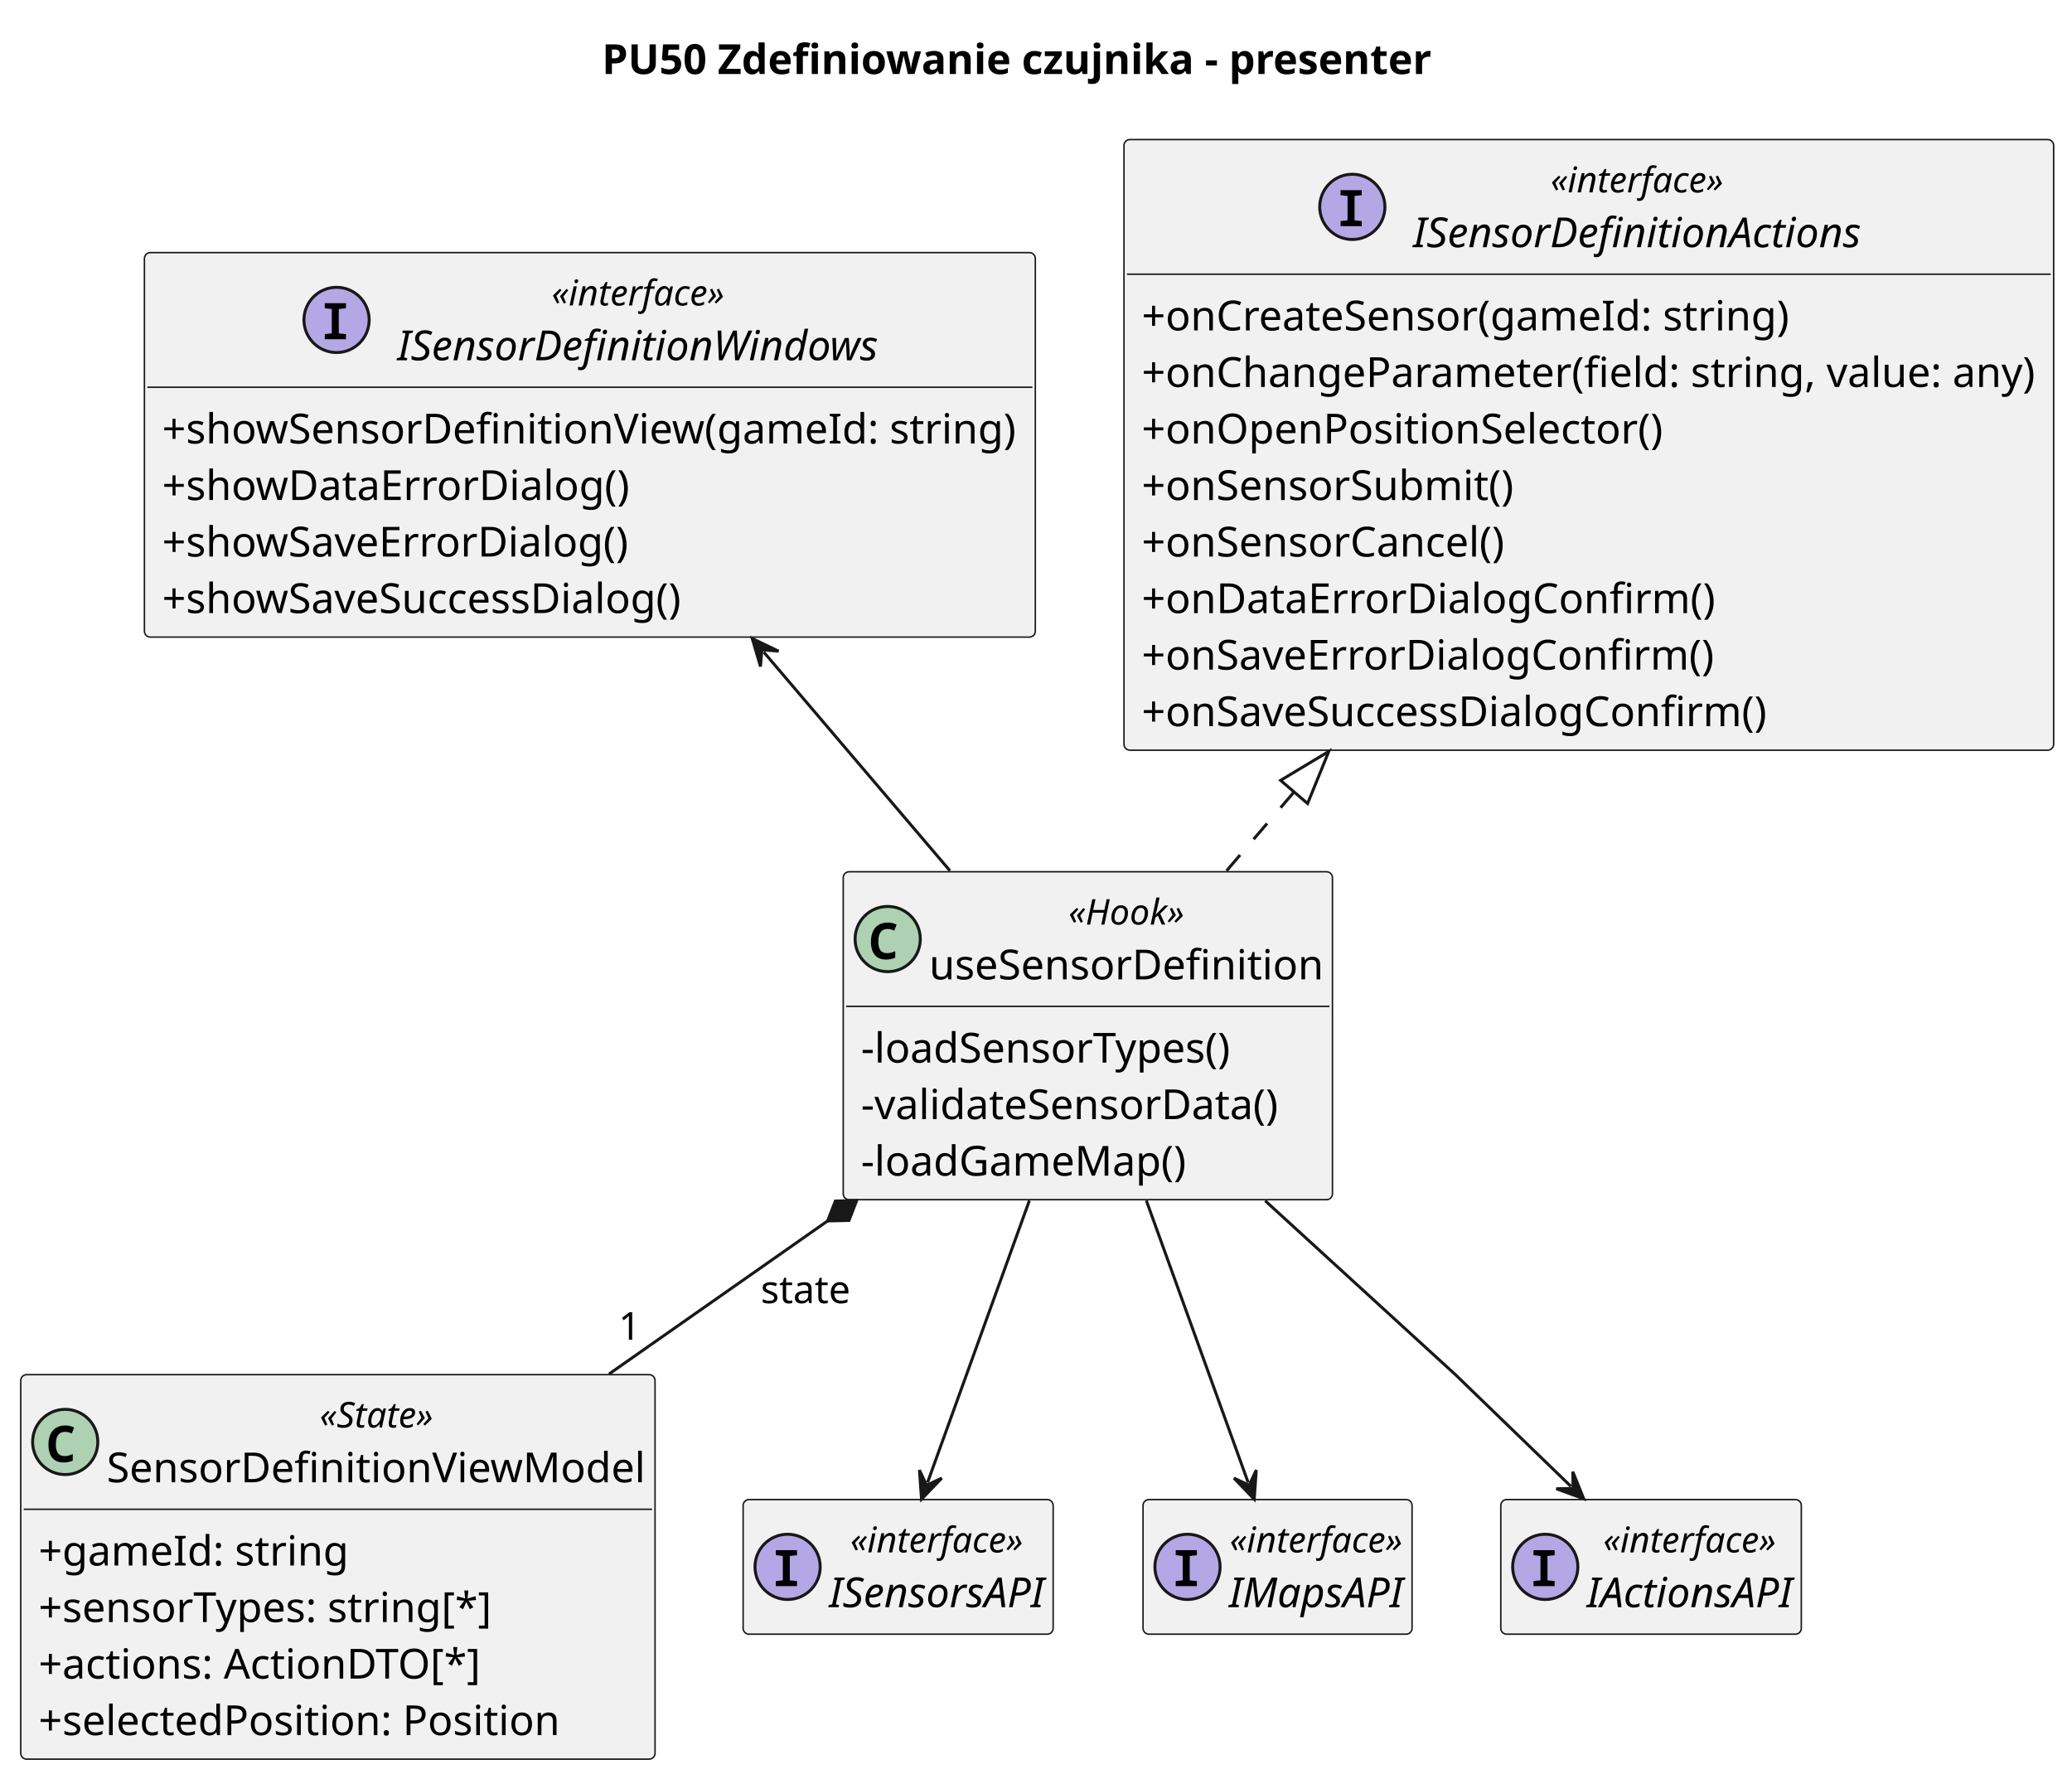
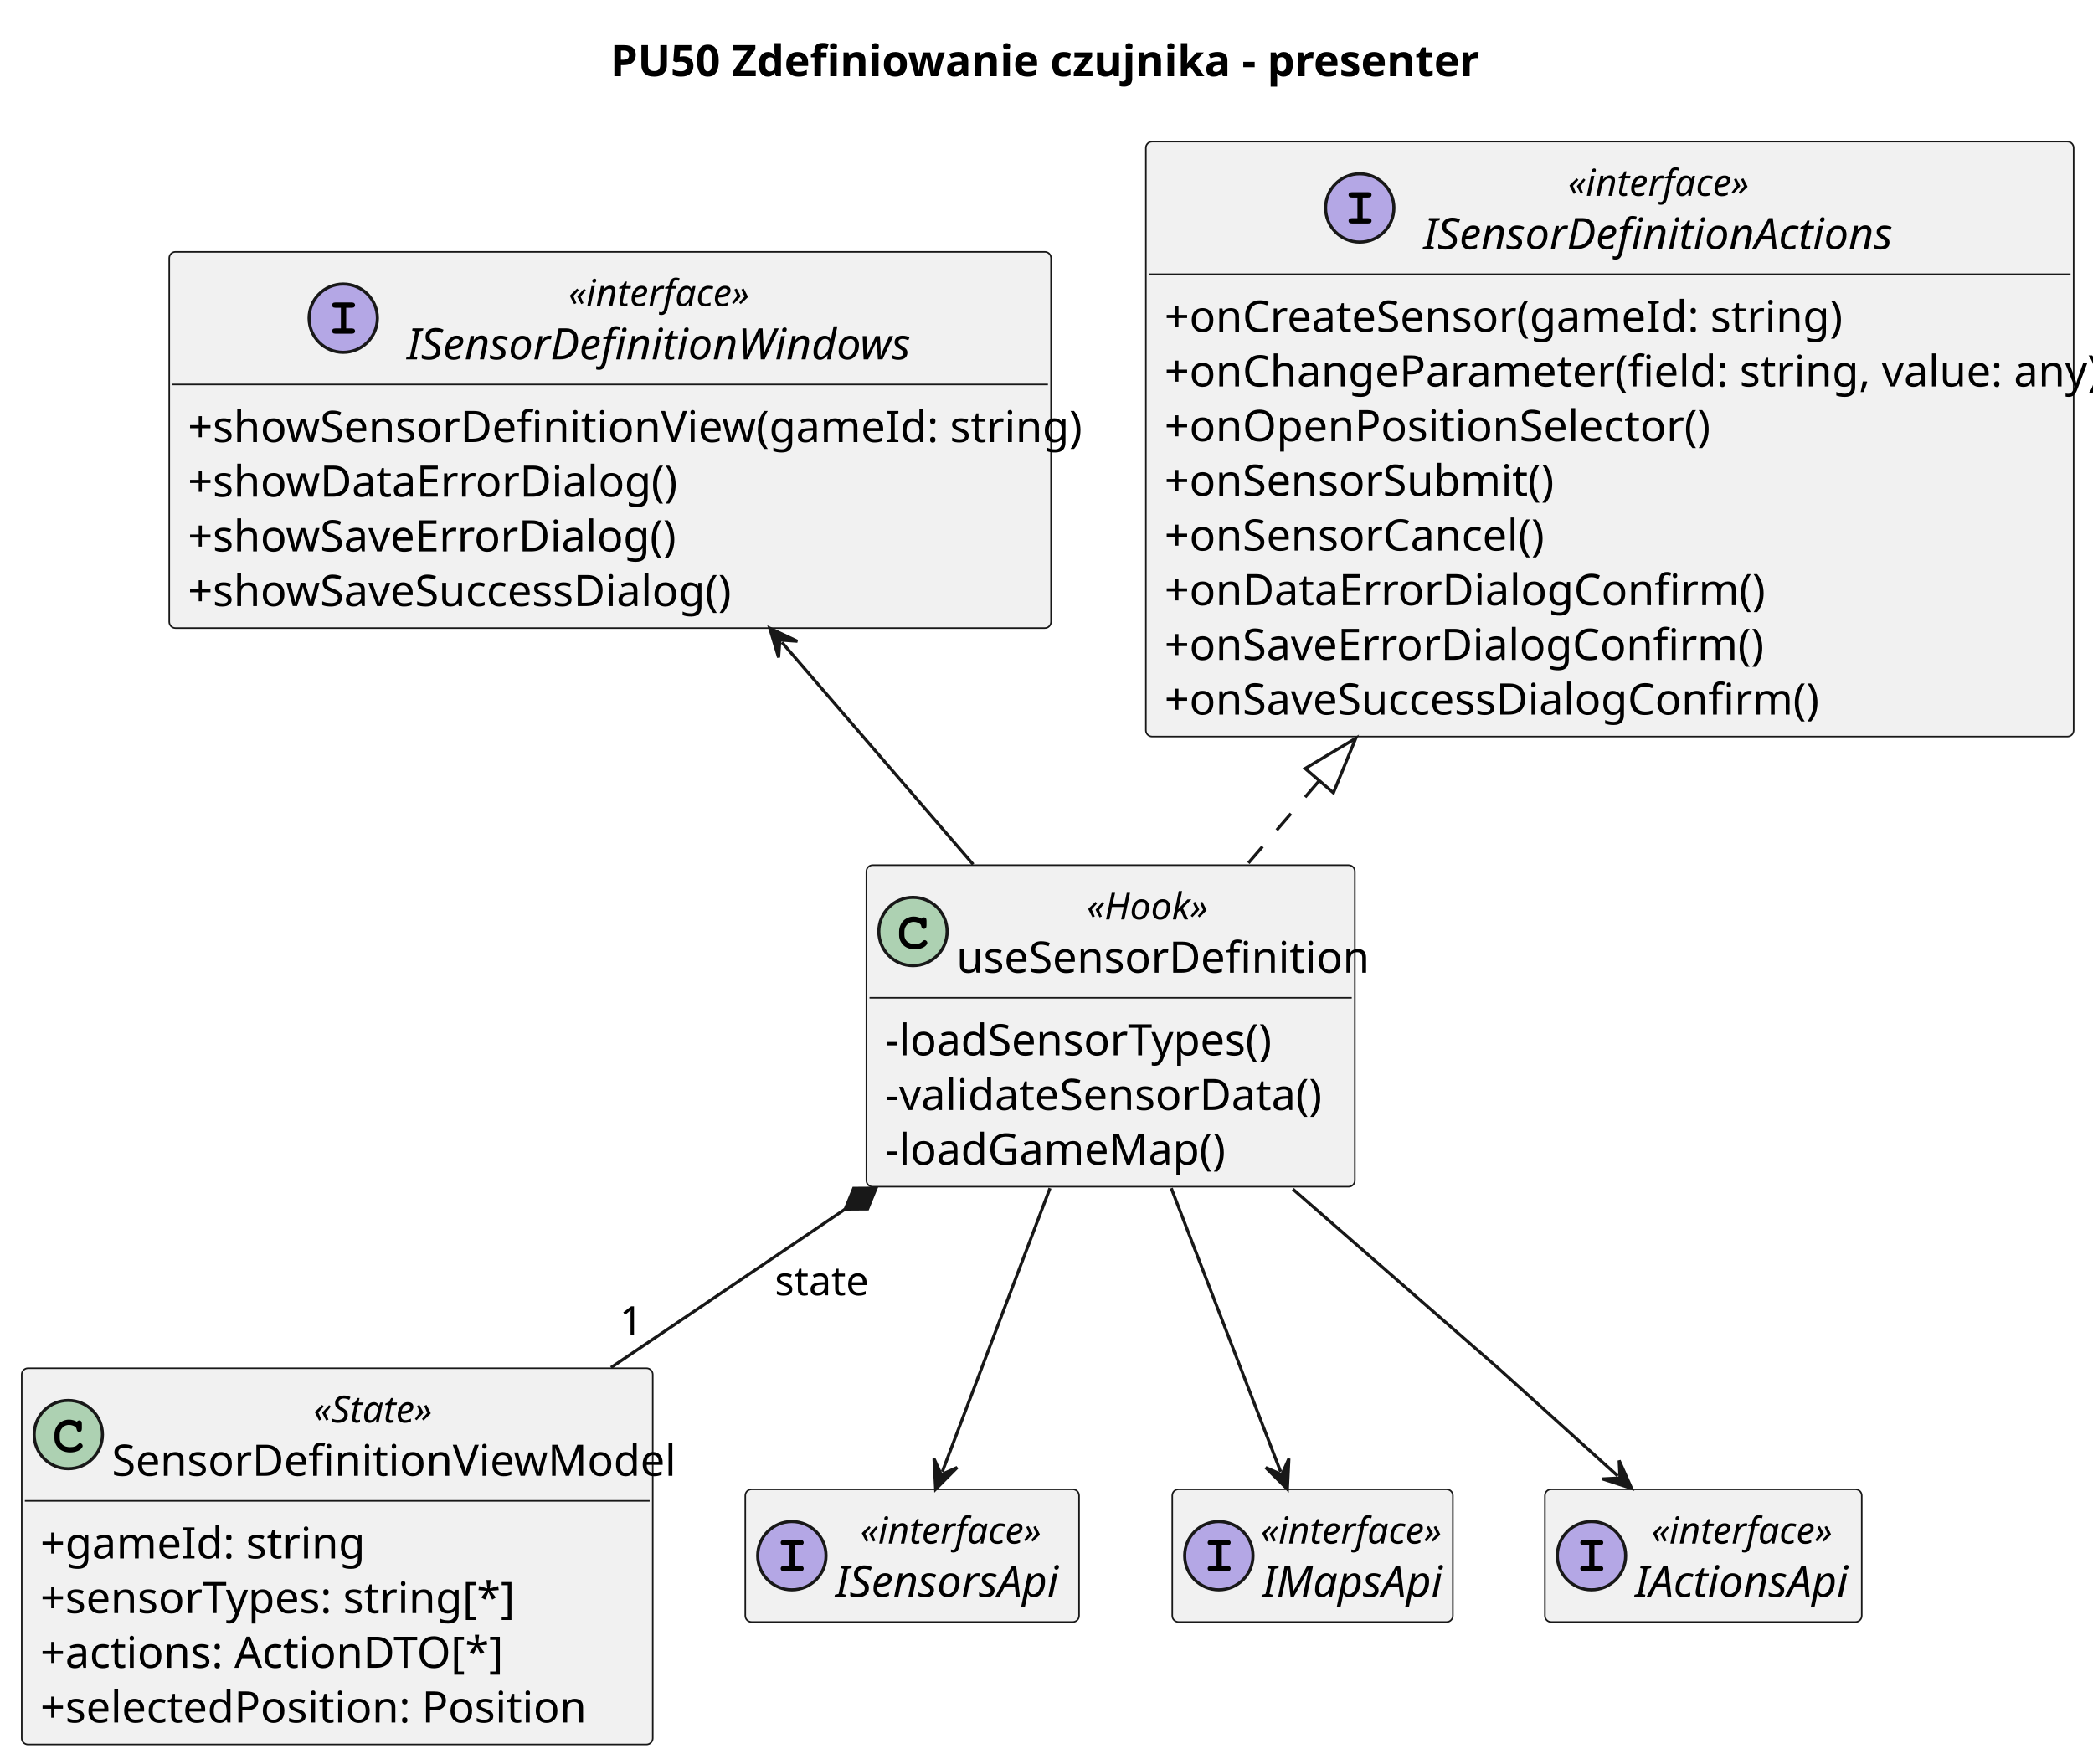
- <svg xmlns="http://www.w3.org/2000/svg" contentStyleType="text/css" data-diagram-type="CLASS" height="600px" preserveAspectRatio="none" style="width:699px;height:600px;background:#FFFFFF;" version="1.1" viewBox="0 0 699 600" width="699px" zoomAndPan="magnify">
+ <svg xmlns="http://www.w3.org/2000/svg" contentStyleType="text/css" data-diagram-type="CLASS" height="568px" preserveAspectRatio="none" style="width:674px;height:568px;background:#FFFFFF;" version="1.1" viewBox="0 0 674 568" width="674px" zoomAndPan="magnify">
  <defs />
  <g>
    <g class="title" data-source-line="13">
-       <text fill="#000000" font-family="sans-serif" font-size="14" font-weight="bold" lengthAdjust="spacing" textLength="279.691" x="203.059" y="24.966">PU50 Zdefiniowanie czujnika - presenter</text>
+       <text fill="#000000" font-family="sans-serif" font-size="14" font-weight="bold" lengthAdjust="spacing" textLength="267.627" x="196.57" y="24.533">PU50 Zdefiniowanie czujnika - presenter</text>
    </g>
    <g class="entity" data-qualified-name="ISensorDefinitionWindows" data-source-line="15" id="ent0002">
-       <rect fill="#F1F1F1" height="129.684" rx="2" ry="2" style="stroke:#181818;stroke-width:0.5;" width="300.553" x="48.72" y="85.198" />
-       <ellipse cx="113.54" cy="107.904" fill="#B4A7E5" rx="11" ry="11" style="stroke:#181818;stroke-width:1;" />
-       <path d="M109.571,114.404 L109.571,112.701 L111.93,112.435 L111.93,104.232 L109.571,103.966 L109.571,102.263 L116.712,102.263 L116.712,103.966 L114.29,104.232 L114.29,112.435 L116.712,112.701 L116.712,114.404 L109.571,114.404 Z " fill="#000000" />
-       <text fill="#000000" font-family="sans-serif" font-size="12" font-style="italic" lengthAdjust="spacing" textLength="58.296" x="186.098" y="103.026">«interface»</text>
-       <text fill="#000000" font-family="sans-serif" font-size="14" font-style="italic" lengthAdjust="spacing" textLength="162.413" x="134.04" y="121.508">ISensorDefinitionWindows</text>
-       <line style="stroke:#181818;stroke-width:0.5;" x1="49.72" x2="348.273" y1="130.61" y2="130.61" />
-       <text fill="#000000" font-family="sans-serif" font-size="14" lengthAdjust="spacing" textLength="288.553" x="54.72" y="149.576">+showSensorDefinitionView(gameId: string)</text>
-       <text fill="#000000" font-family="sans-serif" font-size="14" lengthAdjust="spacing" textLength="158.199" x="54.72" y="168.644">+showDataErrorDialog()</text>
-       <text fill="#000000" font-family="sans-serif" font-size="14" lengthAdjust="spacing" textLength="157.765" x="54.72" y="187.712">+showSaveErrorDialog()</text>
-       <text fill="#000000" font-family="sans-serif" font-size="14" lengthAdjust="spacing" textLength="175.251" x="54.72" y="206.78">+showSaveSuccessDialog()</text>
+       <rect fill="#F1F1F1" height="121.141" rx="2" ry="2" style="stroke:#181818;stroke-width:0.5;" width="283.961" x="54.5" y="81.109" />
+       <ellipse cx="110.527" cy="102.461" fill="#B4A7E5" rx="11" ry="11" style="stroke:#181818;stroke-width:1;" />
+       <path d="M111.481,99.102 L111.481,105.758 L113.199,105.758 Q113.809,105.758 114.074,105.992 Q114.34,106.227 114.34,106.617 Q114.34,106.992 114.074,107.227 Q113.809,107.461 113.199,107.461 L108.059,107.461 Q107.449,107.461 107.184,107.227 Q106.918,106.992 106.918,106.602 Q106.918,106.227 107.184,105.992 Q107.449,105.758 108.059,105.758 L109.777,105.758 L109.777,99.102 L108.059,99.102 Q107.449,99.102 107.184,98.867 Q106.918,98.633 106.918,98.242 Q106.918,97.867 107.184,97.633 Q107.449,97.398 108.059,97.398 L113.199,97.398 Q113.809,97.398 114.074,97.633 Q114.34,97.867 114.34,98.242 Q114.34,98.633 114.074,98.867 Q113.809,99.102 113.199,99.102 L111.481,99.102 Z " fill="#000000" />
+       <text fill="#000000" font-family="sans-serif" font-size="12" font-style="italic" lengthAdjust="spacing" textLength="59.373" x="183.044" y="98.566">«interface»</text>
+       <text fill="#000000" font-family="sans-serif" font-size="14" font-style="italic" lengthAdjust="spacing" textLength="163.406" x="131.027" y="115.736">ISensorDefinitionWindows</text>
+       <line style="stroke:#181818;stroke-width:0.5;" x1="55.5" x2="337.461" y1="123.812" y2="123.812" />
+       <text fill="#000000" font-family="sans-serif" font-size="14" lengthAdjust="spacing" textLength="271.961" x="60.5" y="142.346">+showSensorDefinitionView(gameId: string)</text>
+       <text fill="#000000" font-family="sans-serif" font-size="14" lengthAdjust="spacing" textLength="150.555" x="60.5" y="159.955">+showDataErrorDialog()</text>
+       <text fill="#000000" font-family="sans-serif" font-size="14" lengthAdjust="spacing" textLength="152.893" x="60.5" y="177.565">+showSaveErrorDialog()</text>
+       <text fill="#000000" font-family="sans-serif" font-size="14" lengthAdjust="spacing" textLength="174.692" x="60.5" y="195.174">+showSaveSuccessDialog()</text>
    </g>
    <g class="entity" data-qualified-name="ISensorDefinitionActions" data-source-line="22" id="ent0003">
-       <rect fill="#F1F1F1" height="205.955" rx="2" ry="2" style="stroke:#181818;stroke-width:0.5;" width="313.629" x="379.18" y="47.068" />
-       <ellipse cx="456.215" cy="69.774" fill="#B4A7E5" rx="11" ry="11" style="stroke:#181818;stroke-width:1;" />
-       <path d="M452.246,76.274 L452.246,74.571 L454.605,74.305 L454.605,66.102 L452.246,65.836 L452.246,64.133 L459.387,64.133 L459.387,65.836 L456.965,66.102 L456.965,74.305 L459.387,74.571 L459.387,76.274 L452.246,76.274 Z " fill="#000000" />
-       <text fill="#000000" font-family="sans-serif" font-size="12" font-style="italic" lengthAdjust="spacing" textLength="58.296" x="523.096" y="64.896">«interface»</text>
-       <text fill="#000000" font-family="sans-serif" font-size="14" font-style="italic" lengthAdjust="spacing" textLength="151.059" x="476.715" y="83.378">ISensorDefinitionActions</text>
-       <line style="stroke:#181818;stroke-width:0.5;" x1="380.18" x2="691.809" y1="92.48" y2="92.48" />
-       <text fill="#000000" font-family="sans-serif" font-size="14" lengthAdjust="spacing" textLength="218.665" x="385.18" y="111.446">+onCreateSensor(gameId: string)</text>
-       <text fill="#000000" font-family="sans-serif" font-size="14" lengthAdjust="spacing" textLength="301.629" x="385.18" y="130.514">+onChangeParameter(field: string, value: any)</text>
-       <text fill="#000000" font-family="sans-serif" font-size="14" lengthAdjust="spacing" textLength="175.783" x="385.18" y="149.582">+onOpenPositionSelector()</text>
-       <text fill="#000000" font-family="sans-serif" font-size="14" lengthAdjust="spacing" textLength="125.425" x="385.18" y="168.65">+onSensorSubmit()</text>
-       <text fill="#000000" font-family="sans-serif" font-size="14" lengthAdjust="spacing" textLength="122.303" x="385.18" y="187.718">+onSensorCancel()</text>
-       <text fill="#000000" font-family="sans-serif" font-size="14" lengthAdjust="spacing" textLength="193.759" x="385.18" y="206.786">+onDataErrorDialogConfirm()</text>
-       <text fill="#000000" font-family="sans-serif" font-size="14" lengthAdjust="spacing" textLength="193.325" x="385.18" y="225.853">+onSaveErrorDialogConfirm()</text>
-       <text fill="#000000" font-family="sans-serif" font-size="14" lengthAdjust="spacing" textLength="210.811" x="385.18" y="244.921">+onSaveSuccessDialogConfirm()</text>
+       <rect fill="#F1F1F1" height="191.578" rx="2" ry="2" style="stroke:#181818;stroke-width:0.5;" width="298.768" x="369" y="45.609" />
+       <ellipse cx="437.872" cy="66.961" fill="#B4A7E5" rx="11" ry="11" style="stroke:#181818;stroke-width:1;" />
+       <path d="M438.825,63.602 L438.825,70.258 L440.544,70.258 Q441.153,70.258 441.419,70.492 Q441.685,70.727 441.685,71.117 Q441.685,71.492 441.419,71.727 Q441.153,71.961 440.544,71.961 L435.403,71.961 Q434.794,71.961 434.528,71.727 Q434.263,71.492 434.263,71.102 Q434.263,70.727 434.528,70.492 Q434.794,70.258 435.403,70.258 L437.122,70.258 L437.122,63.602 L435.403,63.602 Q434.794,63.602 434.528,63.367 Q434.263,63.133 434.263,62.742 Q434.263,62.367 434.528,62.133 Q434.794,61.898 435.403,61.898 L440.544,61.898 Q441.153,61.898 441.419,62.133 Q441.685,62.367 441.685,62.742 Q441.685,63.133 441.419,63.367 Q441.153,63.602 440.544,63.602 L438.825,63.602 Z " fill="#000000" />
+       <text fill="#000000" font-family="sans-serif" font-size="12" font-style="italic" lengthAdjust="spacing" textLength="59.373" x="504.947" y="63.066">«interface»</text>
+       <text fill="#000000" font-family="sans-serif" font-size="14" font-style="italic" lengthAdjust="spacing" textLength="152.523" x="458.372" y="80.236">ISensorDefinitionActions</text>
+       <line style="stroke:#181818;stroke-width:0.5;" x1="370" x2="666.768" y1="88.312" y2="88.312" />
+       <text fill="#000000" font-family="sans-serif" font-size="14" lengthAdjust="spacing" textLength="208.161" x="375" y="106.846">+onCreateSensor(gameId: string)</text>
+       <text fill="#000000" font-family="sans-serif" font-size="14" lengthAdjust="spacing" textLength="286.768" x="375" y="124.455">+onChangeParameter(field: string, value: any)</text>
+       <text fill="#000000" font-family="sans-serif" font-size="14" lengthAdjust="spacing" textLength="168.485" x="375" y="142.065">+onOpenPositionSelector()</text>
+       <text fill="#000000" font-family="sans-serif" font-size="14" lengthAdjust="spacing" textLength="121.003" x="375" y="159.674">+onSensorSubmit()</text>
+       <text fill="#000000" font-family="sans-serif" font-size="14" lengthAdjust="spacing" textLength="121.01" x="375" y="177.283">+onSensorCancel()</text>
+       <text fill="#000000" font-family="sans-serif" font-size="14" lengthAdjust="spacing" textLength="182.451" x="375" y="194.893">+onDataErrorDialogConfirm()</text>
+       <text fill="#000000" font-family="sans-serif" font-size="14" lengthAdjust="spacing" textLength="184.789" x="375" y="212.502">+onSaveErrorDialogConfirm()</text>
+       <text fill="#000000" font-family="sans-serif" font-size="14" lengthAdjust="spacing" textLength="206.589" x="375" y="230.111">+onSaveSuccessDialogConfirm()</text>
    </g>
    <g class="entity" data-qualified-name="useSensorDefinition" data-source-line="33" id="ent0004">
-       <rect fill="#F1F1F1" height="110.616" rx="2" ry="2" style="stroke:#181818;stroke-width:0.5;" width="165.042" x="284.47" y="294.018" />
-       <ellipse cx="299.47" cy="316.724" fill="#ADD1B2" rx="11" ry="11" style="stroke:#181818;stroke-width:1;" />
-       <path d="M298.939,323.646 Q297.189,323.646 296.048,322.911 Q294.923,322.161 294.361,320.818 Q293.814,319.458 293.814,317.661 Q293.814,315.63 294.47,314.177 Q295.126,312.724 296.408,311.943 Q297.689,311.161 299.564,311.161 Q300.454,311.161 301.126,311.349 Q301.798,311.521 302.486,311.865 L301.673,313.88 Q301.048,313.568 300.501,313.443 Q299.97,313.318 299.486,313.318 Q298.314,313.318 297.611,313.849 Q296.908,314.38 296.611,315.333 Q296.314,316.286 296.314,317.552 Q296.314,319.568 297.033,320.536 Q297.751,321.49 299.345,321.49 Q299.939,321.49 300.564,321.333 Q301.189,321.177 302.017,320.802 L302.017,323.021 Q301.283,323.333 300.486,323.49 Q299.704,323.646 298.939,323.646 Z " fill="#000000" />
-       <text fill="#000000" font-family="sans-serif" font-size="12" font-style="italic" lengthAdjust="spacing" textLength="39.06" x="360.461" y="311.846">«Hook»</text>
-       <text fill="#000000" font-family="sans-serif" font-size="14" lengthAdjust="spacing" textLength="133.042" x="313.47" y="330.328">useSensorDefinition</text>
-       <line style="stroke:#181818;stroke-width:0.5;" x1="285.47" x2="448.512" y1="339.43" y2="339.43" />
-       <text fill="#000000" font-family="sans-serif" font-size="14" lengthAdjust="spacing" textLength="124.781" x="290.47" y="358.396">-loadSensorTypes()</text>
-       <text fill="#000000" font-family="sans-serif" font-size="14" lengthAdjust="spacing" textLength="140.685" x="290.47" y="377.464">-validateSensorData()</text>
-       <text fill="#000000" font-family="sans-serif" font-size="14" lengthAdjust="spacing" textLength="109.648" x="290.47" y="396.532">-loadGameMap()</text>
+       <rect fill="#F1F1F1" height="103.531" rx="2" ry="2" style="stroke:#181818;stroke-width:0.5;" width="157.296" x="279" y="278.609" />
+       <ellipse cx="294" cy="299.961" fill="#ADD1B2" rx="11" ry="11" style="stroke:#181818;stroke-width:1;" />
+       <path d="M296.766,295.836 Q296.922,295.617 297.109,295.508 Q297.297,295.398 297.516,295.398 Q297.891,295.398 298.125,295.664 Q298.359,295.914 298.359,296.523 L298.359,297.977 Q298.359,298.586 298.125,298.852 Q297.891,299.117 297.516,299.117 Q297.172,299.117 296.969,298.914 Q296.766,298.727 296.656,298.211 Q296.609,297.852 296.422,297.664 Q296.094,297.289 295.484,297.07 Q294.875,296.852 294.25,296.852 Q293.484,296.852 292.844,297.18 Q292.219,297.508 291.719,298.258 Q291.234,299.008 291.234,300.039 L291.234,301.133 Q291.234,302.367 292.125,303.195 Q293.016,304.008 294.609,304.008 Q295.547,304.008 296.203,303.758 Q296.594,303.602 297.016,303.164 Q297.281,302.898 297.422,302.82 Q297.578,302.742 297.781,302.742 Q298.109,302.742 298.359,303.008 Q298.625,303.258 298.625,303.602 Q298.625,303.945 298.281,304.352 Q297.781,304.93 296.984,305.258 Q295.906,305.711 294.609,305.711 Q293.094,305.711 291.891,305.086 Q290.906,304.586 290.219,303.523 Q289.531,302.445 289.531,301.164 L289.531,300.008 Q289.531,298.68 290.141,297.539 Q290.766,296.383 291.859,295.773 Q292.953,295.148 294.188,295.148 Q294.922,295.148 295.562,295.32 Q296.219,295.477 296.766,295.836 Z " fill="#000000" />
+       <text fill="#000000" font-family="sans-serif" font-size="12" font-style="italic" lengthAdjust="spacing" textLength="41.361" x="349.967" y="296.066">«Hook»</text>
+       <text fill="#000000" font-family="sans-serif" font-size="14" lengthAdjust="spacing" textLength="125.296" x="308" y="313.236">useSensorDefinition</text>
+       <line style="stroke:#181818;stroke-width:0.5;" x1="280" x2="435.296" y1="321.312" y2="321.312" />
+       <text fill="#000000" font-family="sans-serif" font-size="14" lengthAdjust="spacing" textLength="122.938" x="285" y="339.846">-loadSensorTypes()</text>
+       <text fill="#000000" font-family="sans-serif" font-size="14" lengthAdjust="spacing" textLength="136.172" x="285" y="357.455">-validateSensorData()</text>
+       <text fill="#000000" font-family="sans-serif" font-size="14" lengthAdjust="spacing" textLength="105.814" x="285" y="375.065">-loadGameMap()</text>
    </g>
    <g class="entity" data-qualified-name="SensorDefinitionViewModel" data-source-line="39" id="ent0005">
-       <rect fill="#F1F1F1" height="129.684" rx="2" ry="2" style="stroke:#181818;stroke-width:0.5;" width="213.985" x="7" y="463.638" />
-       <ellipse cx="22" cy="486.344" fill="#ADD1B2" rx="11" ry="11" style="stroke:#181818;stroke-width:1;" />
-       <path d="M21.469,493.266 Q19.719,493.266 18.578,492.531 Q17.453,491.781 16.891,490.438 Q16.344,489.078 16.344,487.281 Q16.344,485.25 17,483.797 Q17.656,482.344 18.938,481.563 Q20.219,480.781 22.094,480.781 Q22.984,480.781 23.656,480.969 Q24.328,481.141 25.016,481.485 L24.203,483.5 Q23.578,483.188 23.031,483.063 Q22.5,482.938 22.016,482.938 Q20.844,482.938 20.141,483.469 Q19.438,484 19.141,484.953 Q18.844,485.906 18.844,487.172 Q18.844,489.188 19.562,490.156 Q20.281,491.11 21.875,491.11 Q22.469,491.11 23.094,490.953 Q23.719,490.797 24.547,490.422 L24.547,492.641 Q23.812,492.953 23.016,493.11 Q22.234,493.266 21.469,493.266 Z " fill="#000000" />
-       <text fill="#000000" font-family="sans-serif" font-size="12" font-style="italic" lengthAdjust="spacing" textLength="38.28" x="107.853" y="481.466">«State»</text>
-       <text fill="#000000" font-family="sans-serif" font-size="14" lengthAdjust="spacing" textLength="181.985" x="36" y="499.948">SensorDefinitionViewModel</text>
-       <line style="stroke:#181818;stroke-width:0.5;" x1="8" x2="219.985" y1="509.05" y2="509.05" />
-       <text fill="#000000" font-family="sans-serif" font-size="14" lengthAdjust="spacing" textLength="104.622" x="13" y="528.016">+gameId: string</text>
-       <text fill="#000000" font-family="sans-serif" font-size="14" lengthAdjust="spacing" textLength="153.089" x="13" y="547.084">+sensorTypes: string[*]</text>
-       <text fill="#000000" font-family="sans-serif" font-size="14" lengthAdjust="spacing" textLength="149.785" x="13" y="566.152">+actions: ActionDTO[*]</text>
-       <text fill="#000000" font-family="sans-serif" font-size="14" lengthAdjust="spacing" textLength="175.881" x="13" y="585.22">+selectedPosition: Position</text>
+       <rect fill="#F1F1F1" height="121.141" rx="2" ry="2" style="stroke:#181818;stroke-width:0.5;" width="203.199" x="7" y="440.609" />
+       <ellipse cx="22" cy="461.961" fill="#ADD1B2" rx="11" ry="11" style="stroke:#181818;stroke-width:1;" />
+       <path d="M24.766,457.836 Q24.922,457.617 25.109,457.508 Q25.297,457.398 25.516,457.398 Q25.891,457.398 26.125,457.664 Q26.359,457.914 26.359,458.523 L26.359,459.977 Q26.359,460.586 26.125,460.852 Q25.891,461.117 25.516,461.117 Q25.172,461.117 24.969,460.914 Q24.766,460.727 24.656,460.211 Q24.609,459.852 24.422,459.664 Q24.094,459.289 23.484,459.07 Q22.875,458.852 22.25,458.852 Q21.484,458.852 20.844,459.18 Q20.219,459.508 19.719,460.258 Q19.234,461.008 19.234,462.039 L19.234,463.133 Q19.234,464.367 20.125,465.195 Q21.016,466.008 22.609,466.008 Q23.547,466.008 24.203,465.758 Q24.594,465.602 25.016,465.164 Q25.281,464.898 25.422,464.82 Q25.578,464.742 25.781,464.742 Q26.109,464.742 26.359,465.008 Q26.625,465.258 26.625,465.602 Q26.625,465.945 26.281,466.352 Q25.781,466.93 24.984,467.258 Q23.906,467.711 22.609,467.711 Q21.094,467.711 19.891,467.086 Q18.906,466.586 18.219,465.523 Q17.531,464.445 17.531,463.164 L17.531,462.008 Q17.531,460.68 18.141,459.539 Q18.766,458.383 19.859,457.773 Q20.953,457.148 22.188,457.148 Q22.922,457.148 23.562,457.32 Q24.219,457.477 24.766,457.836 Z " fill="#000000" />
+       <text fill="#000000" font-family="sans-serif" font-size="12" font-style="italic" lengthAdjust="spacing" textLength="41.367" x="100.916" y="458.066">«State»</text>
+       <text fill="#000000" font-family="sans-serif" font-size="14" lengthAdjust="spacing" textLength="171.199" x="36" y="475.236">SensorDefinitionViewModel</text>
+       <line style="stroke:#181818;stroke-width:0.5;" x1="8" x2="209.199" y1="483.312" y2="483.312" />
+       <text fill="#000000" font-family="sans-serif" font-size="14" lengthAdjust="spacing" textLength="96.886" x="13" y="501.846">+gameId: string</text>
+       <text fill="#000000" font-family="sans-serif" font-size="14" lengthAdjust="spacing" textLength="143.561" x="13" y="519.455">+sensorTypes: string[*]</text>
+       <text fill="#000000" font-family="sans-serif" font-size="14" lengthAdjust="spacing" textLength="142.003" x="13" y="537.064">+actions: ActionDTO[*]</text>
+       <text fill="#000000" font-family="sans-serif" font-size="14" lengthAdjust="spacing" textLength="167.713" x="13" y="554.674">+selectedPosition: Position</text>
    </g>
-     <g class="entity" data-qualified-name="ISensorsAPI" data-source-line="46" id="ent0006">
-       <rect fill="#F1F1F1" height="45.412" rx="2" ry="2" style="stroke:#181818;stroke-width:0.5;" width="104.59" x="250.7" y="505.768" />
-       <ellipse cx="265.7" cy="528.474" fill="#B4A7E5" rx="11" ry="11" style="stroke:#181818;stroke-width:1;" />
-       <path d="M261.731,534.974 L261.731,533.271 L264.091,533.005 L264.091,524.802 L261.731,524.536 L261.731,522.833 L268.872,522.833 L268.872,524.536 L266.45,524.802 L266.45,533.005 L268.872,533.271 L268.872,534.974 L261.731,534.974 Z " fill="#000000" />
-       <text fill="#000000" font-family="sans-serif" font-size="12" font-style="italic" lengthAdjust="spacing" textLength="58.296" x="286.847" y="523.596">«interface»</text>
-       <text fill="#000000" font-family="sans-serif" font-size="14" font-style="italic" lengthAdjust="spacing" textLength="72.59" x="279.7" y="542.078">ISensorsAPI</text>
+     <g class="entity" data-qualified-name="ISensorsApi" data-source-line="46" id="ent0006">
+       <rect fill="#F1F1F1" height="42.703" rx="2" ry="2" style="stroke:#181818;stroke-width:0.5;" width="107.482" x="240" y="479.609" />
+       <ellipse cx="255" cy="500.961" fill="#B4A7E5" rx="11" ry="11" style="stroke:#181818;stroke-width:1;" />
+       <path d="M255.953,497.602 L255.953,504.258 L257.672,504.258 Q258.281,504.258 258.547,504.492 Q258.812,504.727 258.812,505.117 Q258.812,505.492 258.547,505.727 Q258.281,505.961 257.672,505.961 L252.531,505.961 Q251.922,505.961 251.656,505.727 Q251.391,505.492 251.391,505.102 Q251.391,504.727 251.656,504.492 Q251.922,504.258 252.531,504.258 L254.25,504.258 L254.25,497.602 L252.531,497.602 Q251.922,497.602 251.656,497.367 Q251.391,497.133 251.391,496.742 Q251.391,496.367 251.656,496.133 Q251.922,495.898 252.531,495.898 L257.672,495.898 Q258.281,495.898 258.547,496.133 Q258.812,496.367 258.812,496.742 Q258.812,497.133 258.547,497.367 Q258.281,497.602 257.672,497.602 L255.953,497.602 Z " fill="#000000" />
+       <text fill="#000000" font-family="sans-serif" font-size="12" font-style="italic" lengthAdjust="spacing" textLength="59.373" x="277.055" y="497.066">«interface»</text>
+       <text fill="#000000" font-family="sans-serif" font-size="14" font-style="italic" lengthAdjust="spacing" textLength="75.482" x="269" y="514.236">ISensorsApi</text>
    </g>
-     <g class="entity" data-qualified-name="IMapsAPI" data-source-line="47" id="ent0007">
-       <rect fill="#F1F1F1" height="45.412" rx="2" ry="2" style="stroke:#181818;stroke-width:0.5;" width="90.758" x="385.61" y="505.768" />
-       <ellipse cx="400.61" cy="528.474" fill="#B4A7E5" rx="11" ry="11" style="stroke:#181818;stroke-width:1;" />
-       <path d="M396.641,534.974 L396.641,533.271 L399.001,533.005 L399.001,524.802 L396.641,524.536 L396.641,522.833 L403.782,522.833 L403.782,524.536 L401.36,524.802 L401.36,533.005 L403.782,533.271 L403.782,534.974 L396.641,534.974 Z " fill="#000000" />
-       <text fill="#000000" font-family="sans-serif" font-size="12" font-style="italic" lengthAdjust="spacing" textLength="58.296" x="414.841" y="523.596">«interface»</text>
-       <text fill="#000000" font-family="sans-serif" font-size="14" font-style="italic" lengthAdjust="spacing" textLength="58.758" x="414.61" y="542.078">IMapsAPI</text>
+     <g class="entity" data-qualified-name="IMapsApi" data-source-line="47" id="ent0007">
+       <rect fill="#F1F1F1" height="42.703" rx="2" ry="2" style="stroke:#181818;stroke-width:0.5;" width="90.358" x="377.5" y="479.609" />
+       <ellipse cx="392.5" cy="500.961" fill="#B4A7E5" rx="11" ry="11" style="stroke:#181818;stroke-width:1;" />
+       <path d="M393.453,497.602 L393.453,504.258 L395.172,504.258 Q395.781,504.258 396.047,504.492 Q396.312,504.727 396.312,505.117 Q396.312,505.492 396.047,505.727 Q395.781,505.961 395.172,505.961 L390.031,505.961 Q389.422,505.961 389.156,505.727 Q388.891,505.492 388.891,505.102 Q388.891,504.727 389.156,504.492 Q389.422,504.258 390.031,504.258 L391.75,504.258 L391.75,497.602 L390.031,497.602 Q389.422,497.602 389.156,497.367 Q388.891,497.133 388.891,496.742 Q388.891,496.367 389.156,496.133 Q389.422,495.898 390.031,495.898 L395.172,495.898 Q395.781,495.898 396.047,496.133 Q396.312,496.367 396.312,496.742 Q396.312,497.133 396.047,497.367 Q395.781,497.602 395.172,497.602 L393.453,497.602 Z " fill="#000000" />
+       <text fill="#000000" font-family="sans-serif" font-size="12" font-style="italic" lengthAdjust="spacing" textLength="59.373" x="405.993" y="497.066">«interface»</text>
+       <text fill="#000000" font-family="sans-serif" font-size="14" font-style="italic" lengthAdjust="spacing" textLength="58.358" x="406.5" y="514.236">IMapsApi</text>
    </g>
-     <g class="entity" data-qualified-name="IActionsAPI" data-source-line="48" id="ent0008">
-       <rect fill="#F1F1F1" height="45.412" rx="2" ry="2" style="stroke:#181818;stroke-width:0.5;" width="101.384" x="506.3" y="505.768" />
-       <ellipse cx="521.3" cy="528.474" fill="#B4A7E5" rx="11" ry="11" style="stroke:#181818;stroke-width:1;" />
-       <path d="M517.331,534.974 L517.331,533.271 L519.691,533.005 L519.691,524.802 L517.331,524.536 L517.331,522.833 L524.472,522.833 L524.472,524.536 L522.05,524.802 L522.05,533.005 L524.472,533.271 L524.472,534.974 L517.331,534.974 Z " fill="#000000" />
-       <text fill="#000000" font-family="sans-serif" font-size="12" font-style="italic" lengthAdjust="spacing" textLength="58.296" x="540.844" y="523.596">«interface»</text>
-       <text fill="#000000" font-family="sans-serif" font-size="14" font-style="italic" lengthAdjust="spacing" textLength="69.384" x="535.3" y="542.078">IActionsAPI</text>
+     <g class="entity" data-qualified-name="IActionsApi" data-source-line="48" id="ent0008">
+       <rect fill="#F1F1F1" height="42.703" rx="2" ry="2" style="stroke:#181818;stroke-width:0.5;" width="102.034" x="497.5" y="479.609" />
+       <ellipse cx="512.5" cy="500.961" fill="#B4A7E5" rx="11" ry="11" style="stroke:#181818;stroke-width:1;" />
+       <path d="M513.453,497.602 L513.453,504.258 L515.172,504.258 Q515.781,504.258 516.047,504.492 Q516.312,504.727 516.312,505.117 Q516.312,505.492 516.047,505.727 Q515.781,505.961 515.172,505.961 L510.031,505.961 Q509.422,505.961 509.156,505.727 Q508.891,505.492 508.891,505.102 Q508.891,504.727 509.156,504.492 Q509.422,504.258 510.031,504.258 L511.75,504.258 L511.75,497.602 L510.031,497.602 Q509.422,497.602 509.156,497.367 Q508.891,497.133 508.891,496.742 Q508.891,496.367 509.156,496.133 Q509.422,495.898 510.031,495.898 L515.172,495.898 Q515.781,495.898 516.047,496.133 Q516.312,496.367 516.312,496.742 Q516.312,497.133 516.047,497.367 Q515.781,497.602 515.172,497.602 L513.453,497.602 Z " fill="#000000" />
+       <text fill="#000000" font-family="sans-serif" font-size="12" font-style="italic" lengthAdjust="spacing" textLength="59.373" x="531.831" y="497.066">«interface»</text>
+       <text fill="#000000" font-family="sans-serif" font-size="14" font-style="italic" lengthAdjust="spacing" textLength="70.034" x="526.5" y="514.236">IActionsApi</text>
    </g>
    <g class="link" data-entity-1="ent0003" data-entity-2="ent0004" data-link-type="extension" data-source-line="50" id="lnk10">
-       <path codeLine="50" d="M436.569,267.107 C424.669,280.997 424.57,281.108 413.79,293.698" fill="none" id="ISensorDefinitionActions-backto-useSensorDefinition" style="stroke:#181818;stroke-width:1;stroke-dasharray:7,7;" />
-       <polygon fill="none" points="448.28,253.438,432.012,263.204,441.125,271.011,448.28,253.438" style="stroke:#181818;stroke-width:1;" />
+       <path codeLine="50" d="M424.847,251.391 C412.727,265.471 412.39,265.849 401.46,278.549" fill="none" id="ISensorDefinitionActions-backto-useSensorDefinition" style="stroke:#181818;stroke-width:1;stroke-dasharray:7,7;" />
+       <polygon fill="none" points="436.59,237.749,420.3,247.477,429.394,255.306,436.59,237.749" style="stroke:#181818;stroke-width:1;" />
    </g>
    <g class="link" data-entity-1="ent0002" data-entity-2="ent0004" data-link-type="dependency" data-source-line="51" id="lnk12">
-       <path codeLine="51" d="M257.66,219.936 C279.2,245.236 299.79,269.408 320.46,293.678" fill="none" id="ISensorDefinitionWindows-backto-useSensorDefinition" style="stroke:#181818;stroke-width:1;" />
-       <polygon fill="#181818" points="253.77,215.368,256.559,224.814,257.011,219.175,262.65,219.628,253.77,215.368" style="stroke:#181818;stroke-width:1;" />
+       <path codeLine="51" d="M251.795,206.836 C272.875,231.316 293.11,254.819 313.37,278.349" fill="none" id="ISensorDefinitionWindows-backto-useSensorDefinition" style="stroke:#181818;stroke-width:1;" />
+       <polygon fill="#181818" points="247.88,202.289,250.722,211.719,251.143,206.078,256.784,206.499,247.88,202.289" style="stroke:#181818;stroke-width:1;" />
    </g>
    <g class="link" data-entity-1="ent0004" data-entity-2="ent0005" data-link-type="composition" data-source-line="52" id="lnk13">
-       <path codeLine="52" d="M279.192,411.803 C252.772,430.313 232.84,444.258 205.46,463.428" fill="none" id="useSensorDefinition-backto-SensorDefinitionViewModel" style="stroke:#181818;stroke-width:1;" />
-       <polygon fill="#181818" points="289.02,404.918,281.811,405.085,279.192,411.803,286.401,411.637,289.02,404.918" style="stroke:#181818;stroke-width:1;" />
-       <text fill="#000000" font-family="sans-serif" font-size="13" lengthAdjust="spacing" textLength="30.238" x="256.64" y="439.535">state</text>
-       <text fill="#000000" font-family="sans-serif" font-size="13" lengthAdjust="spacing" textLength="7.436" x="208.656" y="451.861">1</text>
+       <path codeLine="52" d="M272.182,389.345 C245.272,407.555 224.65,421.509 196.75,440.389" fill="none" id="useSensorDefinition-backto-SensorDefinitionViewModel" style="stroke:#181818;stroke-width:1;" />
+       <polygon fill="#181818" points="282.12,382.619,274.909,382.669,272.182,389.345,279.393,389.295,282.12,382.619" style="stroke:#181818;stroke-width:1;" />
+       <text fill="#000000" font-family="sans-serif" font-size="13" lengthAdjust="spacing" textLength="28.184" x="249.5" y="417.104">state</text>
+       <text fill="#000000" font-family="sans-serif" font-size="13" lengthAdjust="spacing" textLength="7.23" x="199.551" y="429.951">1</text>
    </g>
    <g class="link" data-entity-1="ent0004" data-entity-2="ent0006" data-link-type="dependency" data-source-line="53" id="lnk14">
-       <path codeLine="53" d="M347.27,404.918 C335,438.878 321.939,475.045 312.919,500.005" fill="none" id="useSensorDefinition-to-ISensorsAPI" style="stroke:#181818;stroke-width:1;" />
-       <polygon fill="#181818" points="310.88,505.648,317.701,498.543,312.579,500.945,310.177,495.824,310.88,505.648" style="stroke:#181818;stroke-width:1;" />
+       <path codeLine="53" d="M338.12,382.619 C325.76,415.169 312.542,449.991 303.442,473.931" fill="none" id="useSensorDefinition-to-ISensorsApi" style="stroke:#181818;stroke-width:1;" />
+       <polygon fill="#181818" points="301.31,479.539,308.247,472.548,303.087,474.866,300.769,469.705,301.31,479.539" style="stroke:#181818;stroke-width:1;" />
    </g>
    <g class="link" data-entity-1="ent0004" data-entity-2="ent0007" data-link-type="dependency" data-source-line="54" id="lnk15">
-       <path codeLine="54" d="M386.72,404.918 C398.98,438.878 412.051,475.045 421.071,500.005" fill="none" id="useSensorDefinition-to-IMapsAPI" style="stroke:#181818;stroke-width:1;" />
-       <polygon fill="#181818" points="423.11,505.648,423.813,495.824,421.411,500.945,416.289,498.543,423.11,505.648" style="stroke:#181818;stroke-width:1;" />
+       <path codeLine="54" d="M377.18,382.619 C389.73,415.169 403.17,450.002 412.409,473.942" fill="none" id="useSensorDefinition-to-IMapsApi" style="stroke:#181818;stroke-width:1;" />
+       <polygon fill="#181818" points="414.57,479.539,415.061,469.703,412.77,474.875,407.598,472.583,414.57,479.539" style="stroke:#181818;stroke-width:1;" />
    </g>
    <g class="link" data-entity-1="ent0004" data-entity-2="ent0008" data-link-type="dependency" data-source-line="55" id="lnk16">
-       <path codeLine="55" d="M426.81,404.988 C458.52,433.968 490.99,463.638 490.99,463.638 C490.99,463.638 510.878,482.866 529.968,501.336" fill="none" id="useSensorDefinition-to-IActionsAPI" style="stroke:#181818;stroke-width:1;" />
-       <polygon fill="#181818" points="534.28,505.508,530.593,496.375,530.687,502.031,525.03,502.125,534.28,505.508" style="stroke:#181818;stroke-width:1;" />
+       <path codeLine="55" d="M416.34,382.919 C448.76,411.189 482.5,440.609 482.5,440.609 C482.5,440.609 501.923,458.123 520.963,475.283" fill="none" id="useSensorDefinition-to-IActionsApi" style="stroke:#181818;stroke-width:1;" />
+       <polygon fill="#181818" points="525.42,479.299,521.413,470.303,521.706,475.952,516.057,476.245,525.42,479.299" style="stroke:#181818;stroke-width:1;" />
    </g>
  </g>
</svg>
